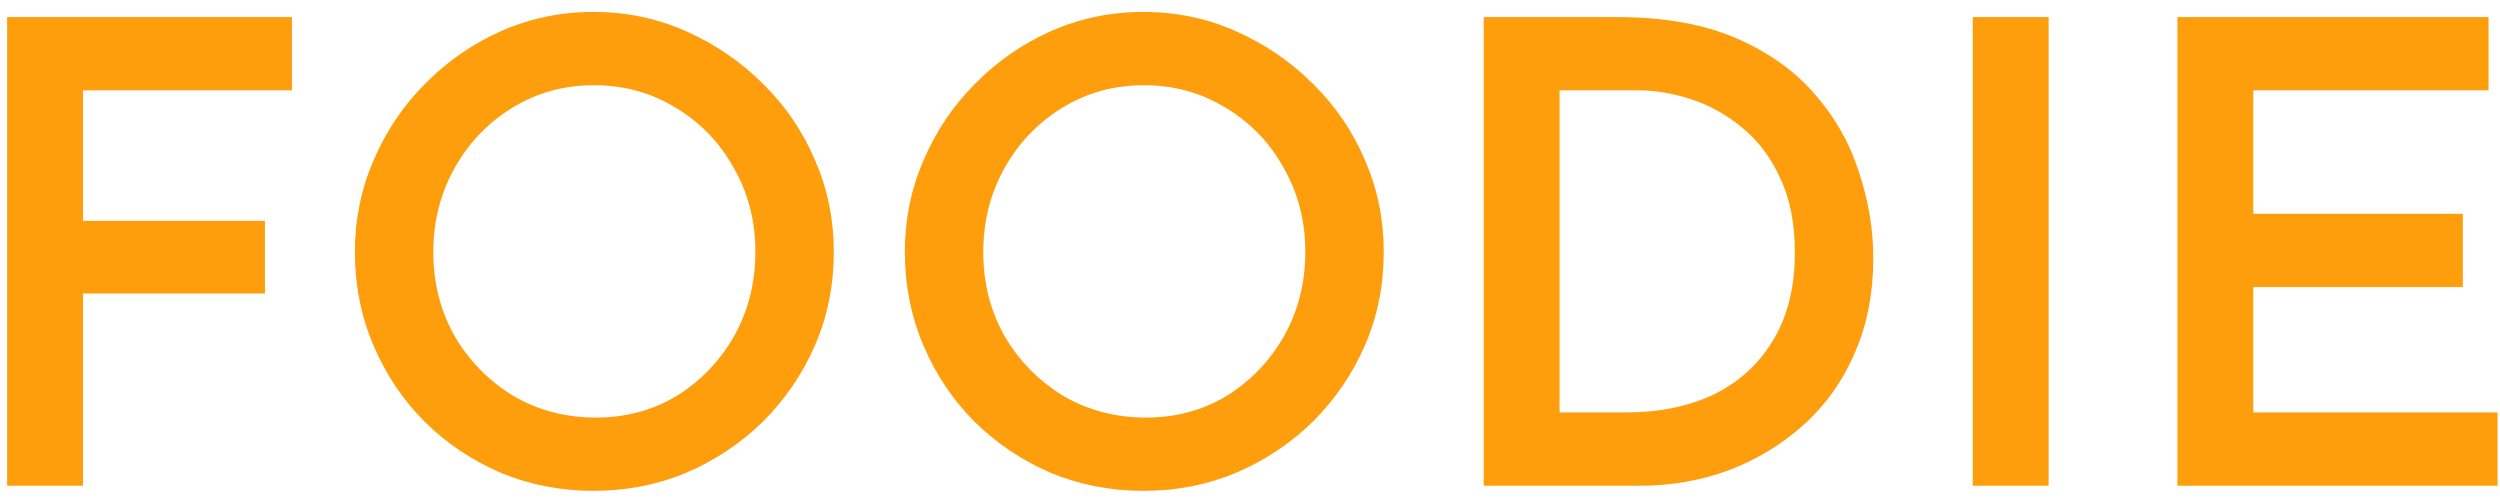
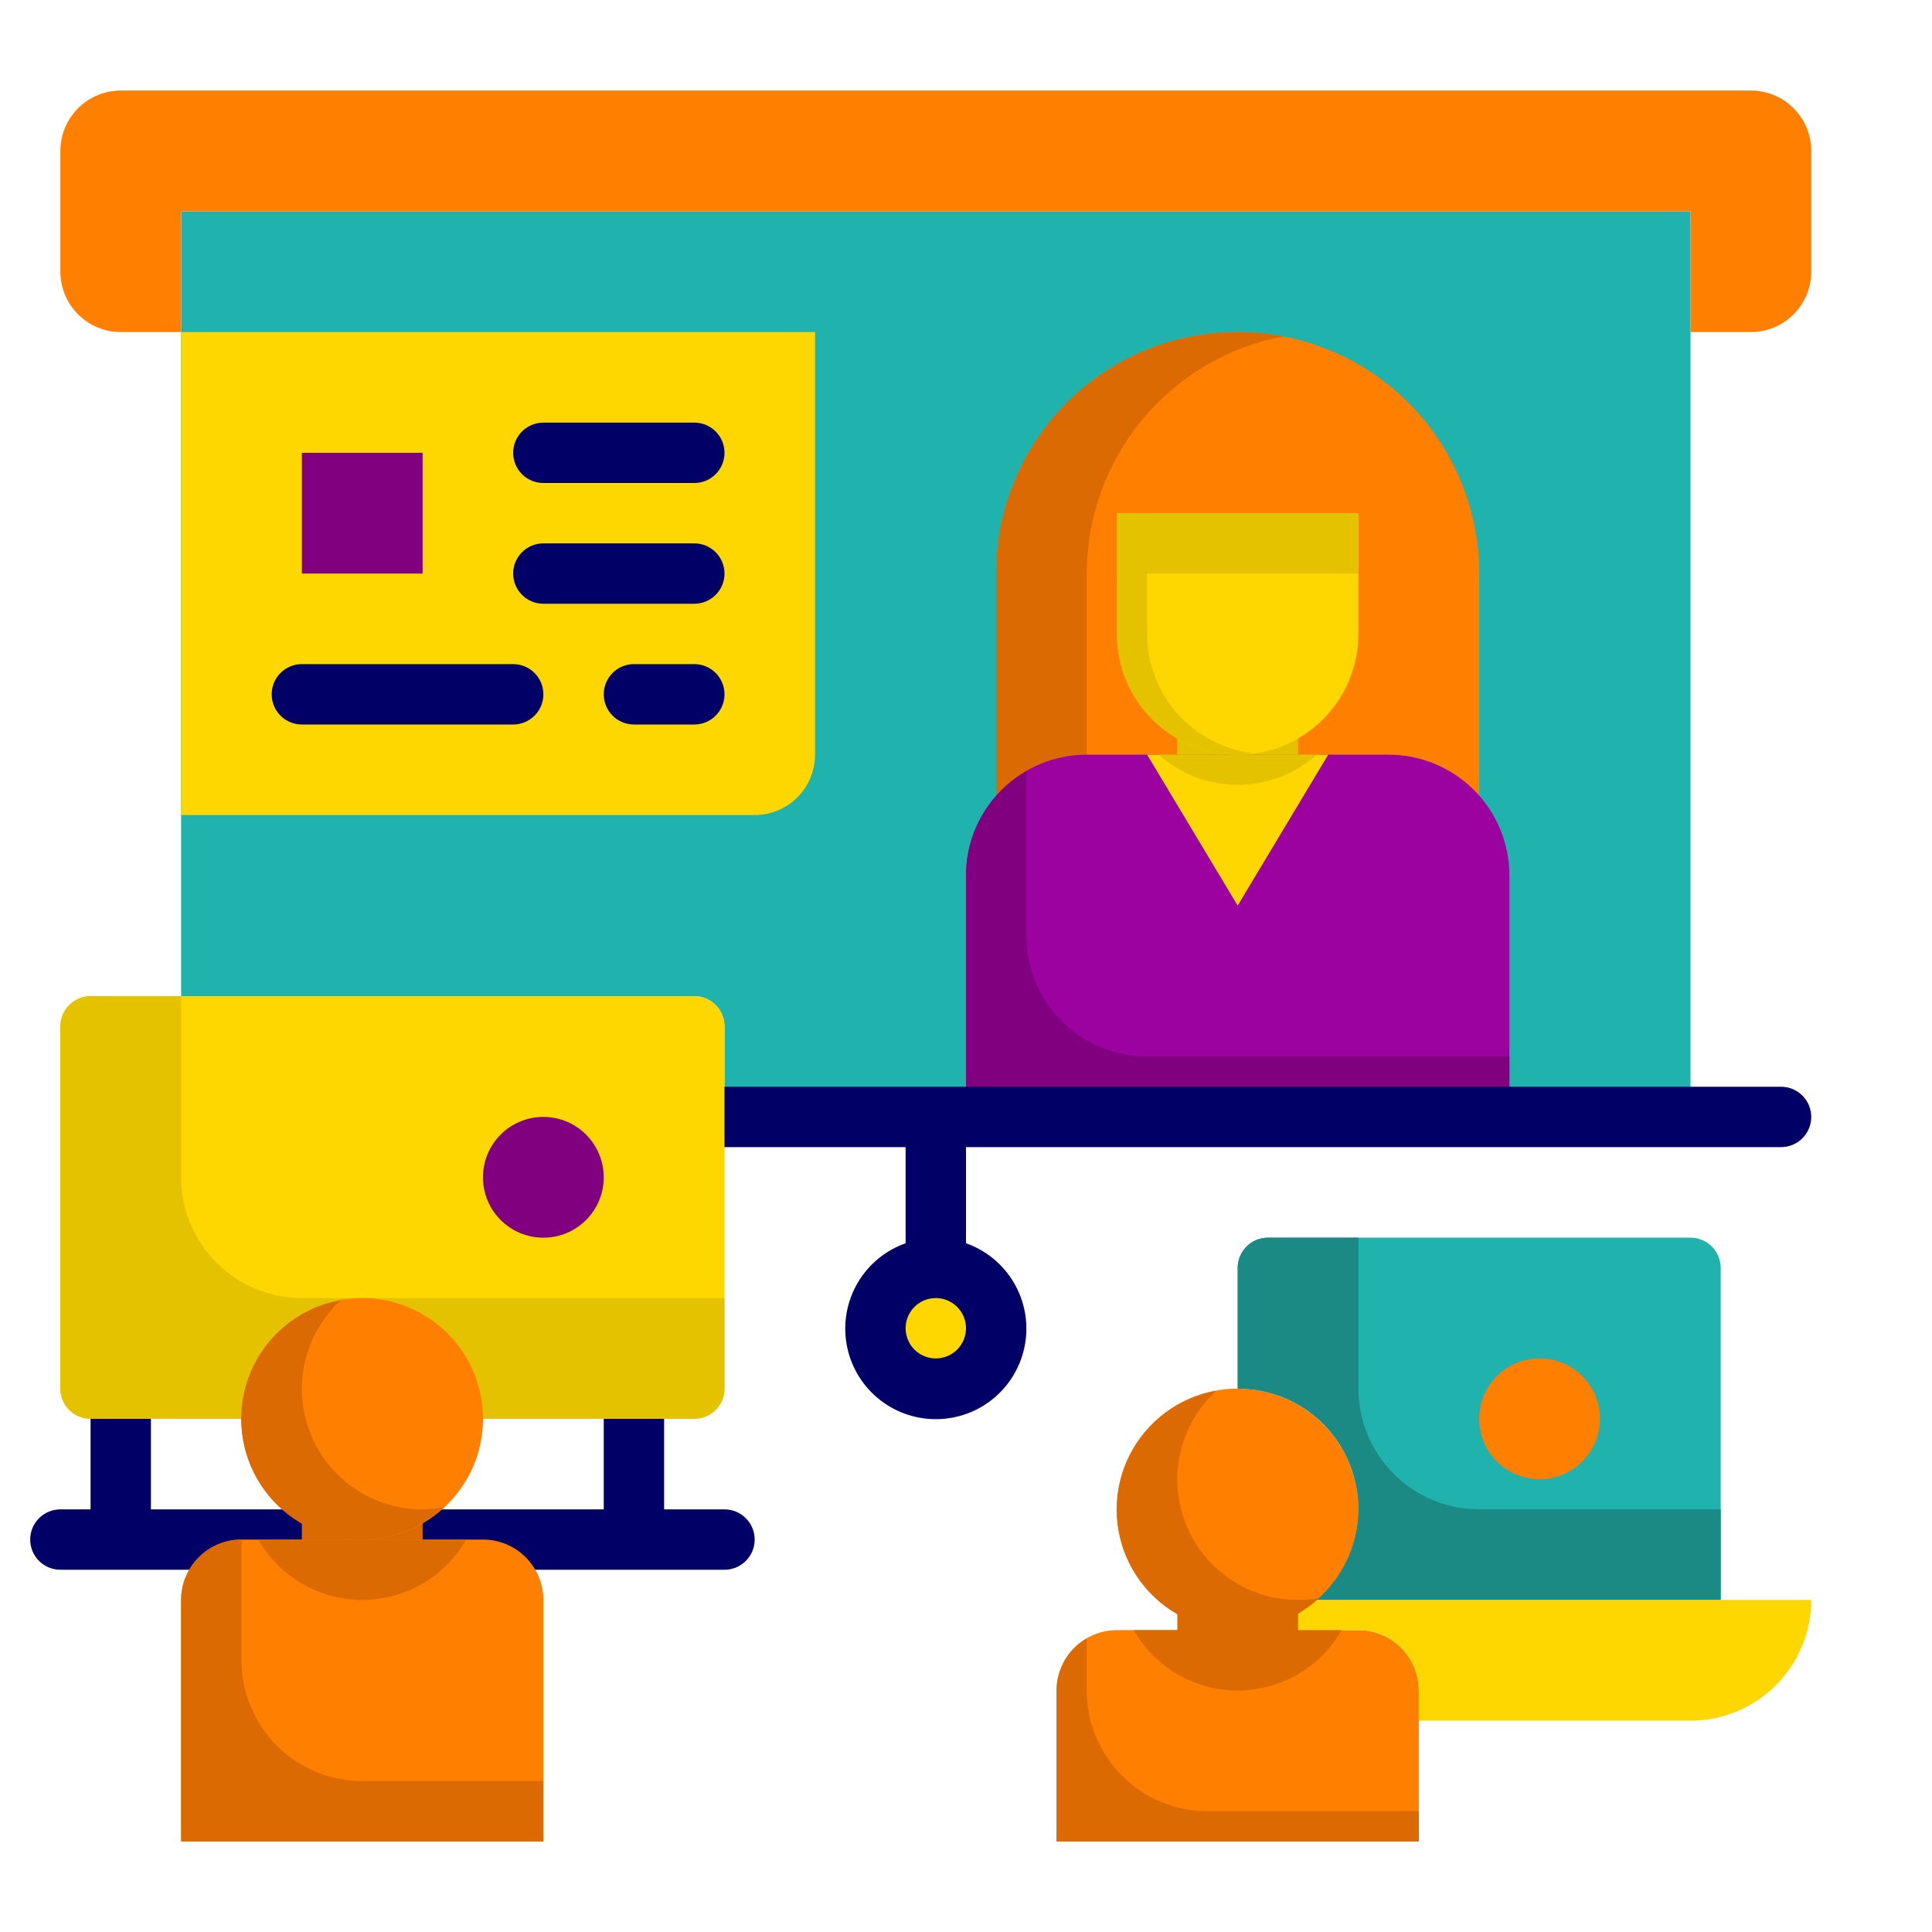
- <svg xmlns="http://www.w3.org/2000/svg" width="175" height="35" viewBox="0 0 175 35" fill="none">
-   <path d="M0.5 1.195H20.435V6.325H5.81V15.46H18.545V20.545H5.81V34H0.5V1.195ZM24.842 17.62C24.842 15.37 25.277 13.24 26.147 11.23C27.017 9.19 28.217 7.405 29.747 5.875C31.277 4.315 33.047 3.085 35.057 2.185C37.097 1.285 39.257 0.835 41.537 0.835C43.847 0.835 46.007 1.285 48.017 2.185C50.057 3.085 51.857 4.315 53.417 5.875C54.977 7.405 56.192 9.19 57.062 11.23C57.932 13.24 58.367 15.37 58.367 17.62C58.367 19.96 57.932 22.135 57.062 24.145C56.192 26.155 54.977 27.94 53.417 29.5C51.857 31.03 50.057 32.23 48.017 33.1C46.007 33.94 43.847 34.36 41.537 34.36C39.257 34.36 37.097 33.94 35.057 33.1C33.047 32.23 31.277 31.045 29.747 29.545C28.217 28.015 27.017 26.23 26.147 24.19C25.277 22.15 24.842 19.96 24.842 17.62ZM30.332 17.665C30.332 19.795 30.827 21.745 31.817 23.515C32.837 25.255 34.202 26.65 35.912 27.7C37.652 28.72 39.587 29.23 41.717 29.23C43.817 29.23 45.707 28.72 47.387 27.7C49.067 26.65 50.402 25.255 51.392 23.515C52.382 21.745 52.877 19.78 52.877 17.62C52.877 15.46 52.367 13.495 51.347 11.725C50.357 9.955 49.007 8.56 47.297 7.54C45.587 6.49 43.682 5.965 41.582 5.965C39.482 5.965 37.577 6.49 35.867 7.54C34.157 8.59 32.807 10 31.817 11.77C30.827 13.54 30.332 15.505 30.332 17.665ZM63.338 17.62C63.338 15.37 63.773 13.24 64.643 11.23C65.513 9.19 66.713 7.405 68.243 5.875C69.773 4.315 71.543 3.085 73.553 2.185C75.593 1.285 77.753 0.835 80.033 0.835C82.343 0.835 84.503 1.285 86.513 2.185C88.553 3.085 90.353 4.315 91.913 5.875C93.473 7.405 94.688 9.19 95.558 11.23C96.428 13.24 96.863 15.37 96.863 17.62C96.863 19.96 96.428 22.135 95.558 24.145C94.688 26.155 93.473 27.94 91.913 29.5C90.353 31.03 88.553 32.23 86.513 33.1C84.503 33.94 82.343 34.36 80.033 34.36C77.753 34.36 75.593 33.94 73.553 33.1C71.543 32.23 69.773 31.045 68.243 29.545C66.713 28.015 65.513 26.23 64.643 24.19C63.773 22.15 63.338 19.96 63.338 17.62ZM68.828 17.665C68.828 19.795 69.323 21.745 70.313 23.515C71.333 25.255 72.698 26.65 74.408 27.7C76.148 28.72 78.083 29.23 80.213 29.23C82.313 29.23 84.203 28.72 85.883 27.7C87.563 26.65 88.898 25.255 89.888 23.515C90.878 21.745 91.373 19.78 91.373 17.62C91.373 15.46 90.863 13.495 89.843 11.725C88.853 9.955 87.503 8.56 85.793 7.54C84.083 6.49 82.178 5.965 80.078 5.965C77.978 5.965 76.073 6.49 74.363 7.54C72.653 8.59 71.303 10 70.313 11.77C69.323 13.54 68.828 15.505 68.828 17.665ZM103.859 34V1.195H113.219C116.489 1.195 119.264 1.69 121.544 2.68C123.824 3.67 125.669 4.99 127.079 6.64C128.489 8.26 129.509 10.075 130.139 12.085C130.799 14.065 131.129 16.06 131.129 18.07C131.129 20.53 130.694 22.75 129.824 24.73C128.984 26.68 127.799 28.345 126.269 29.725C124.739 31.105 122.984 32.17 121.004 32.92C119.054 33.64 116.984 34 114.794 34H103.859ZM109.169 28.87H113.804C116.144 28.87 118.199 28.45 119.969 27.61C121.739 26.74 123.119 25.48 124.109 23.83C125.129 22.15 125.639 20.11 125.639 17.71C125.639 15.64 125.294 13.885 124.604 12.445C123.944 11.005 123.059 9.835 121.949 8.935C120.869 8.035 119.684 7.375 118.394 6.955C117.134 6.535 115.904 6.325 114.704 6.325H109.169V28.87ZM138.093 1.195H143.403V34H138.093V1.195ZM152.419 1.195H174.199V6.325H157.729V14.965H172.399V20.095H157.729V28.87H174.829V34H152.419V1.195Z" fill="#FE9E0D" />
+ <svg xmlns="http://www.w3.org/2000/svg" width="64" height="64" viewBox="0 0 64 64" fill="none">
+   <path d="M24 50H22V47C22 46.735 21.895 46.48 21.707 46.293C21.52 46.105 21.265 46 21 46C20.735 46 20.48 46.105 20.293 46.293C20.105 46.48 20 46.735 20 47V50H5V47C5 46.735 4.895 46.48 4.707 46.293C4.52 46.105 4.265 46 4 46C3.735 46 3.48 46.105 3.293 46.293C3.105 46.48 3 46.735 3 47V50H2C1.735 50 1.48 50.105 1.293 50.293C1.105 50.48 1 50.735 1 51C1 51.265 1.105 51.52 1.293 51.707C1.48 51.895 1.735 52 2 52H24C24.265 52 24.52 51.895 24.707 51.707C24.895 51.52 25 51.265 25 51C25 50.735 24.895 50.48 24.707 50.293C24.52 50.105 24.265 50 24 50Z" fill="#000066" />
+   <path d="M56 7H6V33H23C23.265 33 23.52 33.105 23.707 33.293C23.895 33.48 24 33.735 24 34V37H56" fill="#20B2AD" />
+   <path d="M58 3H4C3.47 3 2.961 3.211 2.586 3.586C2.211 3.961 2 4.47 2 5V9C2 9.53 2.211 10.039 2.586 10.414C2.961 10.789 3.47 11 4 11H6V7H56V11H58C58.53 11 59.039 10.789 59.414 10.414C59.789 10.039 60 9.53 60 9V5C60 4.47 59.789 3.961 59.414 3.586C59.039 3.211 58.53 3 58 3Z" fill="#FF7F00" />
+   <path d="M31 46C32.105 46 33 45.105 33 44C33 42.895 32.105 42 31 42C29.895 42 29 42.895 29 44C29 45.105 29.895 46 31 46Z" fill="#FFD700" />
+   <path d="M49 26.38V19C49 16.878 48.157 14.843 46.657 13.343C45.157 11.843 43.122 11 41 11C38.878 11 36.843 11.843 35.343 13.343C33.843 14.843 33 16.878 33 19V26.38" fill="#FF7F00" />
+   <path d="M42.5 11.145C41.343 10.921 40.151 10.957 39.01 11.248C37.868 11.54 36.805 12.08 35.897 12.831C34.989 13.582 34.258 14.524 33.757 15.591C33.256 16.657 32.998 17.822 33 19V26.38H36V19C36.001 17.139 36.65 15.337 37.837 13.903C39.023 12.469 40.672 11.494 42.5 11.145Z" fill="#DB6A03" />
+   <path d="M43 24H39V26H43V24Z" fill="#E5C200" />
+   <path d="M36 25H46C47.061 25 48.078 25.421 48.828 26.172C49.579 26.922 50 27.939 50 29V37H32V29C32 27.939 32.421 26.922 33.172 26.172C33.922 25.421 34.939 25 36 25V25Z" fill="#9C02A0" />
+   <path d="M38 35C36.939 35 35.922 34.579 35.172 33.828C34.421 33.078 34 32.061 34 31V25.555C33.394 25.903 32.889 26.405 32.538 27.009C32.187 27.614 32.002 28.301 32 29V37H50V35H38Z" fill="#800080" />
+   <path d="M41 30L38 25H44L41 30Z" fill="#FFD700" />
+   <path d="M37 17H45V21C45 22.061 44.579 23.078 43.828 23.828C43.078 24.579 42.061 25 41 25C39.939 25 38.922 24.579 38.172 23.828C37.421 23.078 37 22.061 37 21V17Z" fill="#FFD700" />
+   <path d="M45 17H37V19H45V17Z" fill="#E5C200" />
+   <path d="M6 11H27V25C27 25.53 26.789 26.039 26.414 26.414C26.039 26.789 25.53 27 25 27H6V11Z" fill="#FFD700" />
+   <path d="M14 15H10V19H14V15Z" fill="#800080" />
+   <path d="M23 16H18C17.735 16 17.48 15.895 17.293 15.707C17.105 15.52 17 15.265 17 15C17 14.735 17.105 14.48 17.293 14.293C17.48 14.105 17.735 14 18 14H23C23.265 14 23.52 14.105 23.707 14.293C23.895 14.48 24 14.735 24 15C24 15.265 23.895 15.52 23.707 15.707C23.52 15.895 23.265 16 23 16Z" fill="#000066" />
+   <path d="M23 20H18C17.735 20 17.48 19.895 17.293 19.707C17.105 19.52 17 19.265 17 19C17 18.735 17.105 18.48 17.293 18.293C17.48 18.105 17.735 18 18 18H23C23.265 18 23.52 18.105 23.707 18.293C23.895 18.48 24 18.735 24 19C24 19.265 23.895 19.52 23.707 19.707C23.52 19.895 23.265 20 23 20Z" fill="#000066" />
+   <path d="M17 24H10C9.735 24 9.48 23.895 9.293 23.707C9.105 23.52 9 23.265 9 23C9 22.735 9.105 22.48 9.293 22.293C9.48 22.105 9.735 22 10 22H17C17.265 22 17.52 22.105 17.707 22.293C17.895 22.48 18 22.735 18 23C18 23.265 17.895 23.52 17.707 23.707C17.52 23.895 17.265 24 17 24Z" fill="#000066" />
+   <path d="M23 24H21C20.735 24 20.48 23.895 20.293 23.707C20.105 23.52 20 23.265 20 23C20 22.735 20.105 22.48 20.293 22.293C20.48 22.105 20.735 22 21 22H23C23.265 22 23.52 22.105 23.707 22.293C23.895 22.48 24 22.735 24 23C24 23.265 23.895 23.52 23.707 23.707C23.52 23.895 23.265 24 23 24Z" fill="#000066" />
+   <path d="M43.62 25H38.38C39.101 25.644 40.033 26 41 26C41.967 26 42.899 25.644 43.62 25V25Z" fill="#E5C200" />
+   <path d="M38 21V17H37V21C37 22.061 37.421 23.078 38.172 23.828C38.922 24.579 39.939 25 41 25C41.167 24.994 41.334 24.977 41.5 24.95C40.535 24.831 39.648 24.364 39.003 23.637C38.359 22.909 38.002 21.972 38 21V21Z" fill="#E5C200" />
+   <path d="M59 36H23C22.735 36 22.48 36.105 22.293 36.293C22.105 36.48 22 36.735 22 37C22 37.265 22.105 37.52 22.293 37.707C22.48 37.895 22.735 38 23 38H30V41.184C29.333 41.42 28.77 41.884 28.412 42.495C28.054 43.105 27.924 43.822 28.043 44.52C28.163 45.217 28.525 45.85 29.066 46.306C29.607 46.762 30.292 47.012 31 47.012C31.708 47.012 32.393 46.762 32.934 46.306C33.475 45.85 33.837 45.217 33.957 44.52C34.077 43.822 33.946 43.105 33.588 42.495C33.23 41.884 32.667 41.42 32 41.184V38H59C59.265 38 59.52 37.895 59.707 37.707C59.895 37.52 60 37.265 60 37C60 36.735 59.895 36.48 59.707 36.293C59.52 36.105 59.265 36 59 36ZM31 45C30.802 45 30.609 44.941 30.444 44.831C30.28 44.722 30.152 44.565 30.076 44.383C30 44.2 29.981 43.999 30.019 43.805C30.058 43.611 30.153 43.433 30.293 43.293C30.433 43.153 30.611 43.058 30.805 43.019C30.999 42.981 31.2 43 31.383 43.076C31.565 43.152 31.722 43.28 31.831 43.444C31.941 43.609 32 43.802 32 44C32 44.265 31.895 44.52 31.707 44.707C31.52 44.895 31.265 45 31 45Z" fill="#000066" />
+   <path d="M14 50H10V52H14V50Z" fill="#DB6A03" />
+   <path d="M16 47H23C23.265 47 23.52 46.895 23.707 46.707C23.895 46.52 24 46.265 24 46V34C24 33.735 23.895 33.48 23.707 33.293C23.52 33.105 23.265 33 23 33H3C2.735 33 2.48 33.105 2.293 33.293C2.105 33.48 2 33.735 2 34V46C2 46.265 2.105 46.52 2.293 46.707C2.48 46.895 2.735 47 3 47H8" fill="#FFD700" />
+   <path d="M10 43C8.939 43 7.922 42.579 7.172 41.828C6.421 41.078 6 40.061 6 39V33H3C2.735 33 2.48 33.105 2.293 33.293C2.105 33.48 2 33.735 2 34V46C2 46.265 2.105 46.52 2.293 46.707C2.48 46.895 2.735 47 3 47H23C23.265 47 23.52 46.895 23.707 46.707C23.895 46.52 24 46.265 24 46V43H10Z" fill="#E5C200" />
+   <path d="M12 51C14.209 51 16 49.209 16 47C16 44.791 14.209 43 12 43C9.791 43 8 44.791 8 47C8 49.209 9.791 51 12 51Z" fill="#FF7F00" />
+   <path d="M8 51H16C16.53 51 17.039 51.211 17.414 51.586C17.789 51.961 18 52.47 18 53V61H6V53C6 52.47 6.211 51.961 6.586 51.586C6.961 51.211 7.47 51 8 51V51Z" fill="#FF7F00" />
+   <path d="M18 41C19.105 41 20 40.105 20 39C20 37.895 19.105 37 18 37C16.895 37 16 37.895 16 39C16 40.105 16.895 41 18 41Z" fill="#800080" />
+   <path d="M14 50C13.195 50.002 12.409 49.761 11.744 49.308C11.079 48.855 10.566 48.212 10.274 47.463C9.981 46.713 9.921 45.893 10.103 45.109C10.285 44.325 10.7 43.615 11.293 43.071C10.681 43.178 10.102 43.427 9.603 43.798C9.104 44.169 8.698 44.65 8.418 45.205C8.138 45.76 7.991 46.373 7.989 46.995C7.987 47.616 8.131 48.23 8.408 48.786C8.685 49.343 9.088 49.827 9.585 50.2C10.082 50.574 10.659 50.826 11.271 50.937C11.883 51.048 12.512 51.014 13.108 50.839C13.705 50.664 14.252 50.353 14.707 49.929C14.474 49.974 14.237 49.997 14 50Z" fill="#DB6A03" />
+   <path d="M15.445 51H8.555C8.902 51.608 9.403 52.112 10.008 52.464C10.613 52.815 11.3 53 12 53C12.7 53 13.387 52.815 13.992 52.464C14.597 52.112 15.098 51.608 15.445 51V51Z" fill="#DB6A03" />
+   <path d="M8 55V51C7.47 51 6.961 51.211 6.586 51.586C6.211 51.961 6 52.47 6 53V61H18V59H12C10.939 59 9.922 58.579 9.172 57.828C8.421 57.078 8 56.061 8 55V55Z" fill="#DB6A03" />
+   <path d="M41 54C43.209 54 45 52.209 45 50C45 47.791 43.209 46 41 46C38.791 46 37 47.791 37 50C37 52.209 38.791 54 41 54Z" fill="#FF7F00" />
+   <path d="M45 54H37C36.47 54 35.961 54.211 35.586 54.586C35.211 54.961 35 55.47 35 56V61H47V56C47 55.47 46.789 54.961 46.414 54.586C46.039 54.211 45.53 54 45 54Z" fill="#FF7F00" />
+   <path d="M56 41H42C41.735 41 41.48 41.105 41.293 41.293C41.105 41.48 41 41.735 41 42V46C41.814 45.997 42.609 46.244 43.279 46.706C43.949 47.169 44.461 47.826 44.746 48.588C45.032 49.35 45.077 50.182 44.875 50.971C44.674 51.76 44.236 52.468 43.62 53H57V42C57 41.735 56.895 41.48 56.707 41.293C56.52 41.105 56.265 41 56 41Z" fill="#20B2AD" />
+   <path d="M49 50C47.939 50 46.922 49.579 46.172 48.828C45.421 48.078 45 47.061 45 46V41H42C41.735 41 41.48 41.105 41.293 41.293C41.105 41.48 41 41.735 41 42V46C41.814 45.997 42.609 46.244 43.279 46.706C43.949 47.169 44.461 47.826 44.746 48.588C45.032 49.35 45.077 50.182 44.875 50.971C44.674 51.76 44.236 52.468 43.62 53H57V50H49Z" fill="#1B8984" />
+   <path d="M51 49C52.105 49 53 48.105 53 47C53 45.895 52.105 45 51 45C49.895 45 49 45.895 49 47C49 48.105 49.895 49 51 49Z" fill="#FF7F00" />
+   <path d="M43.62 53C42.931 53.606 42.054 53.955 41.137 53.986V54H45C45.531 54 46.039 54.211 46.414 54.586C46.789 54.961 47 55.47 47 56V57H56C57.061 57 58.078 56.579 58.828 55.828C59.579 55.078 60 54.061 60 53H43.62Z" fill="#FFD700" />
+   <path d="M43 53H39V55H43V53Z" fill="#DB6A03" />
+   <path d="M43 53C42.195 53.002 41.409 52.761 40.744 52.308C40.079 51.855 39.566 51.212 39.273 50.463C38.981 49.713 38.921 48.893 39.103 48.109C39.285 47.325 39.7 46.615 40.293 46.071C39.681 46.178 39.102 46.427 38.603 46.798C38.104 47.169 37.698 47.65 37.418 48.205C37.138 48.76 36.991 49.373 36.989 49.995C36.987 50.616 37.131 51.23 37.408 51.786C37.685 52.343 38.088 52.827 38.585 53.2C39.082 53.574 39.659 53.826 40.271 53.937C40.883 54.048 41.512 54.014 42.108 53.839C42.705 53.664 43.252 53.353 43.707 52.929C43.474 52.974 43.237 52.997 43 53Z" fill="#DB6A03" />
+   <path d="M44.445 54H37.555C37.902 54.608 38.403 55.112 39.008 55.464C39.613 55.815 40.3 56 41 56C41.7 56 42.387 55.815 42.992 55.464C43.597 55.112 44.098 54.608 44.445 54V54Z" fill="#DB6A03" />
+   <path d="M36 56V54.277C35.697 54.451 35.445 54.702 35.269 55.005C35.094 55.307 35.001 55.65 35 56V61H47V60H40C38.939 60 37.922 59.578 37.172 58.828C36.421 58.078 36 57.061 36 56Z" fill="#DB6A03" />
</svg>
